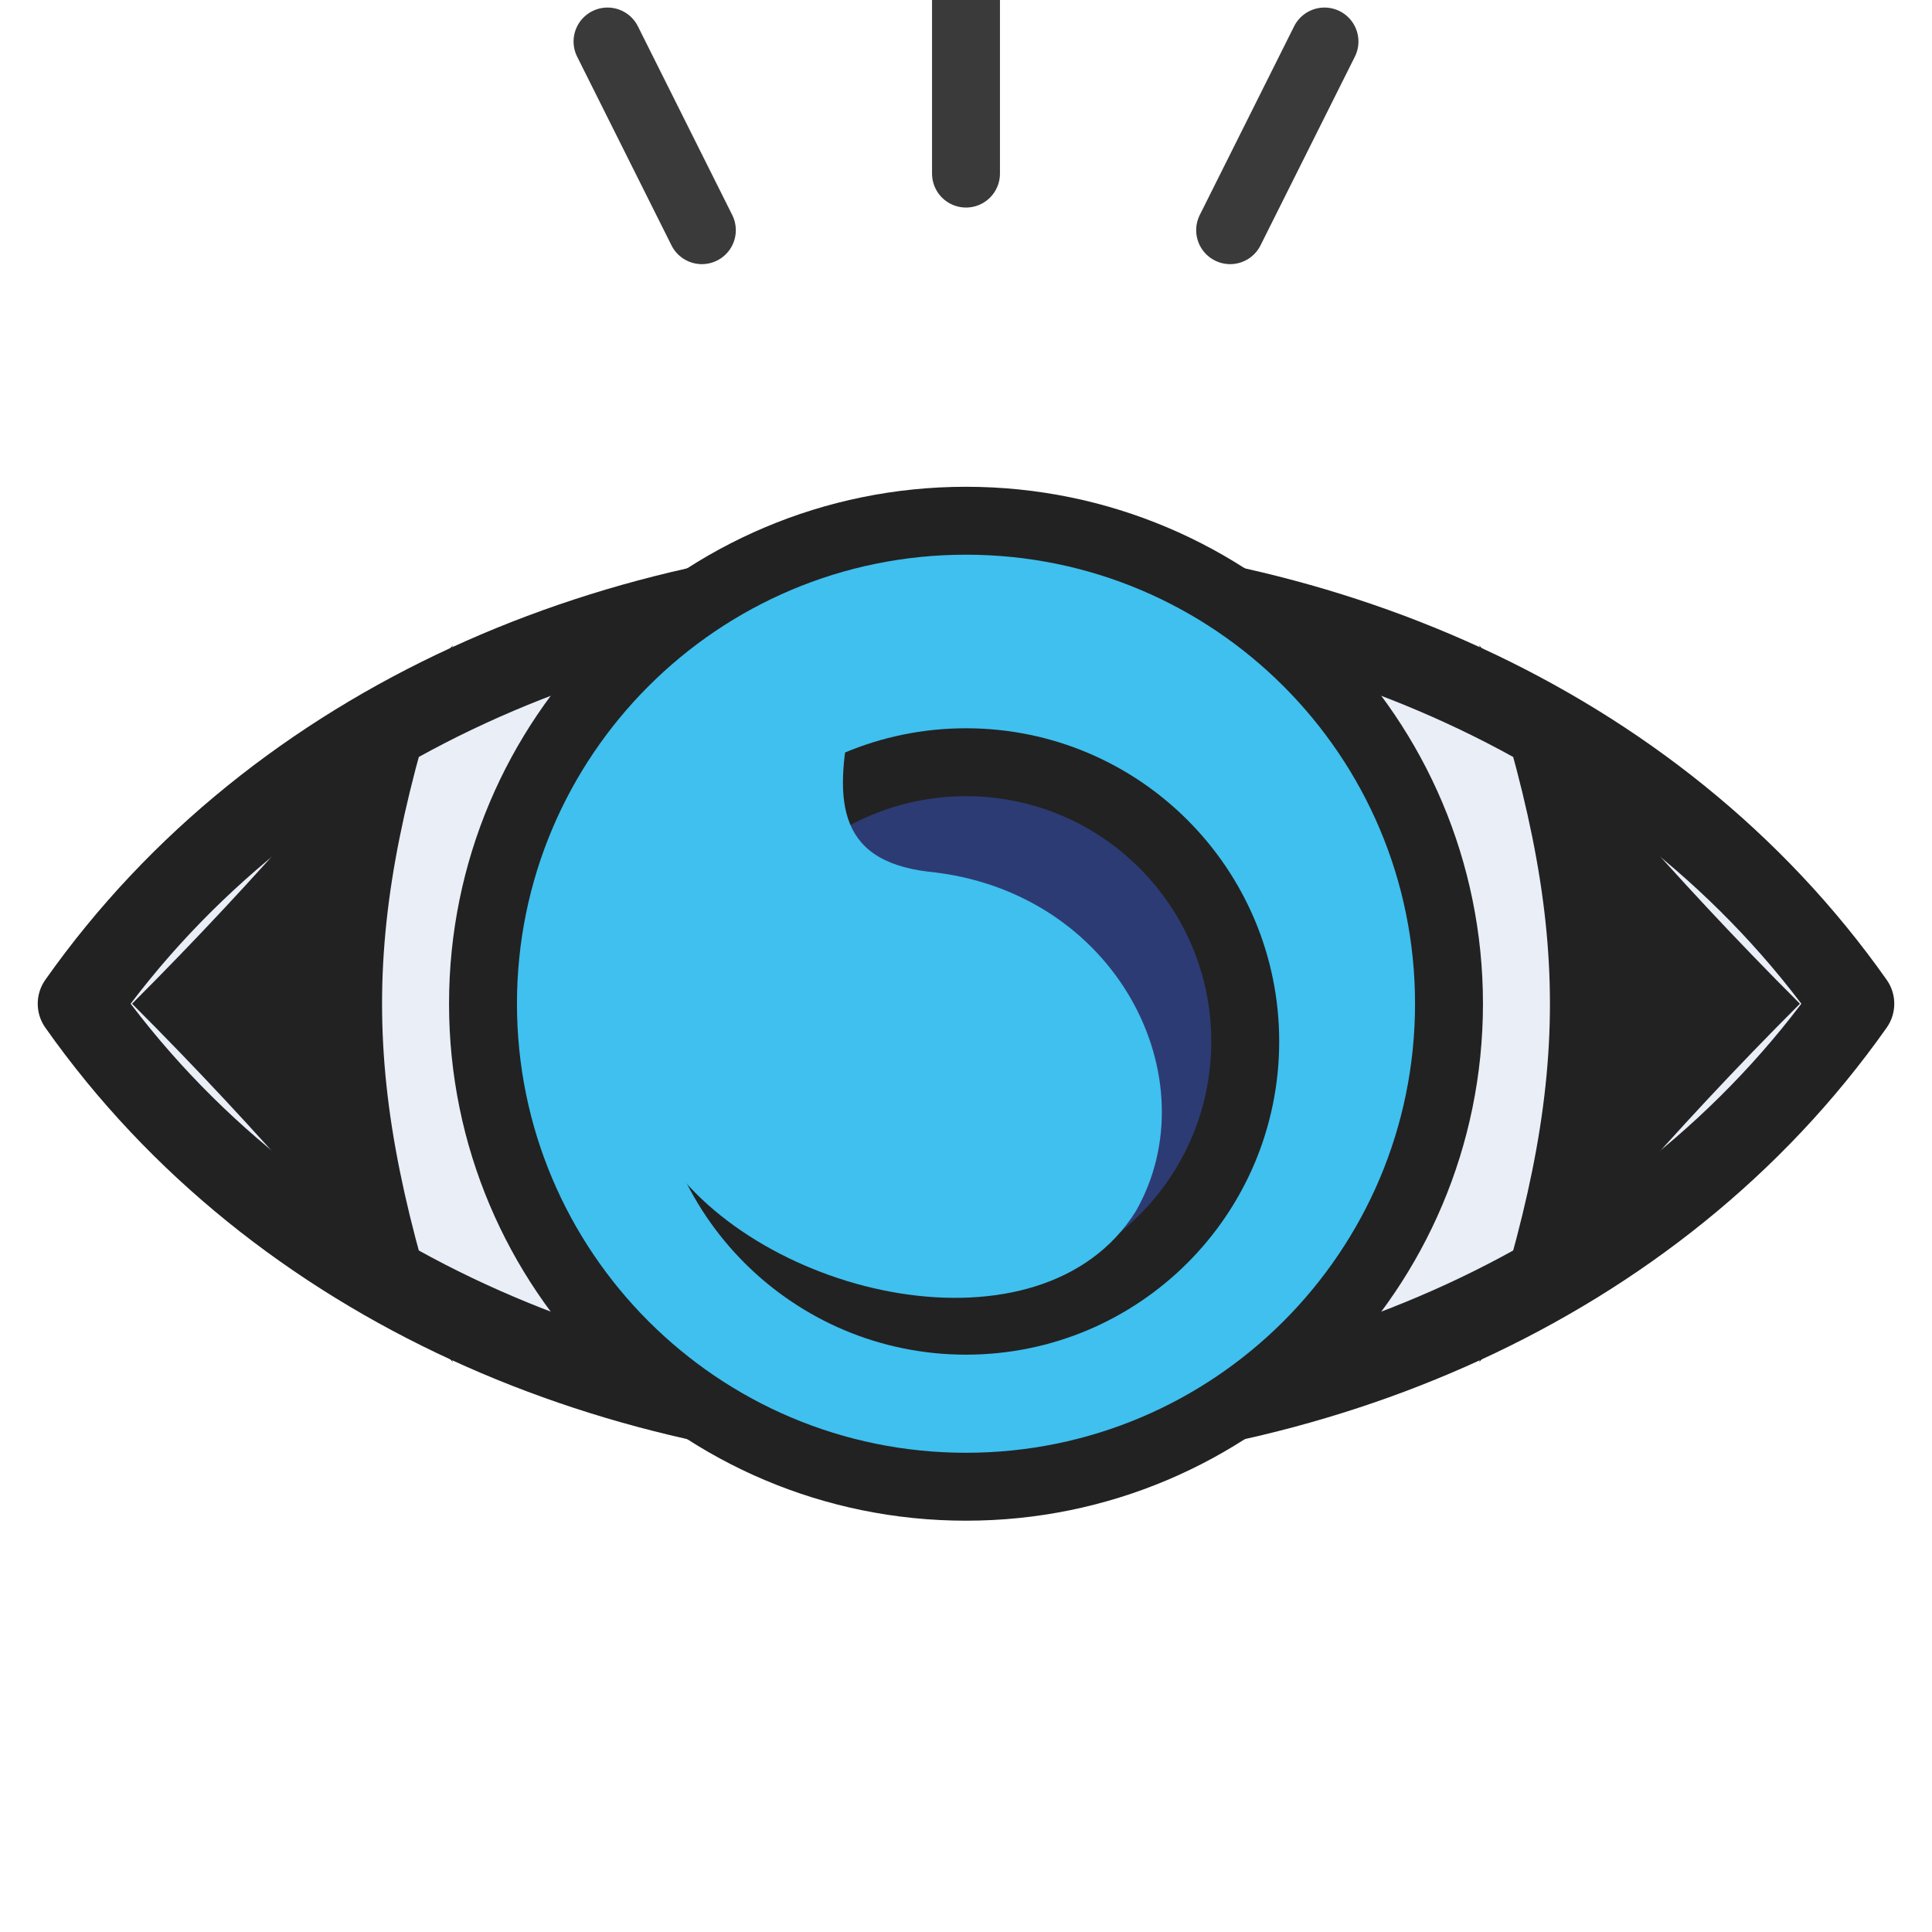
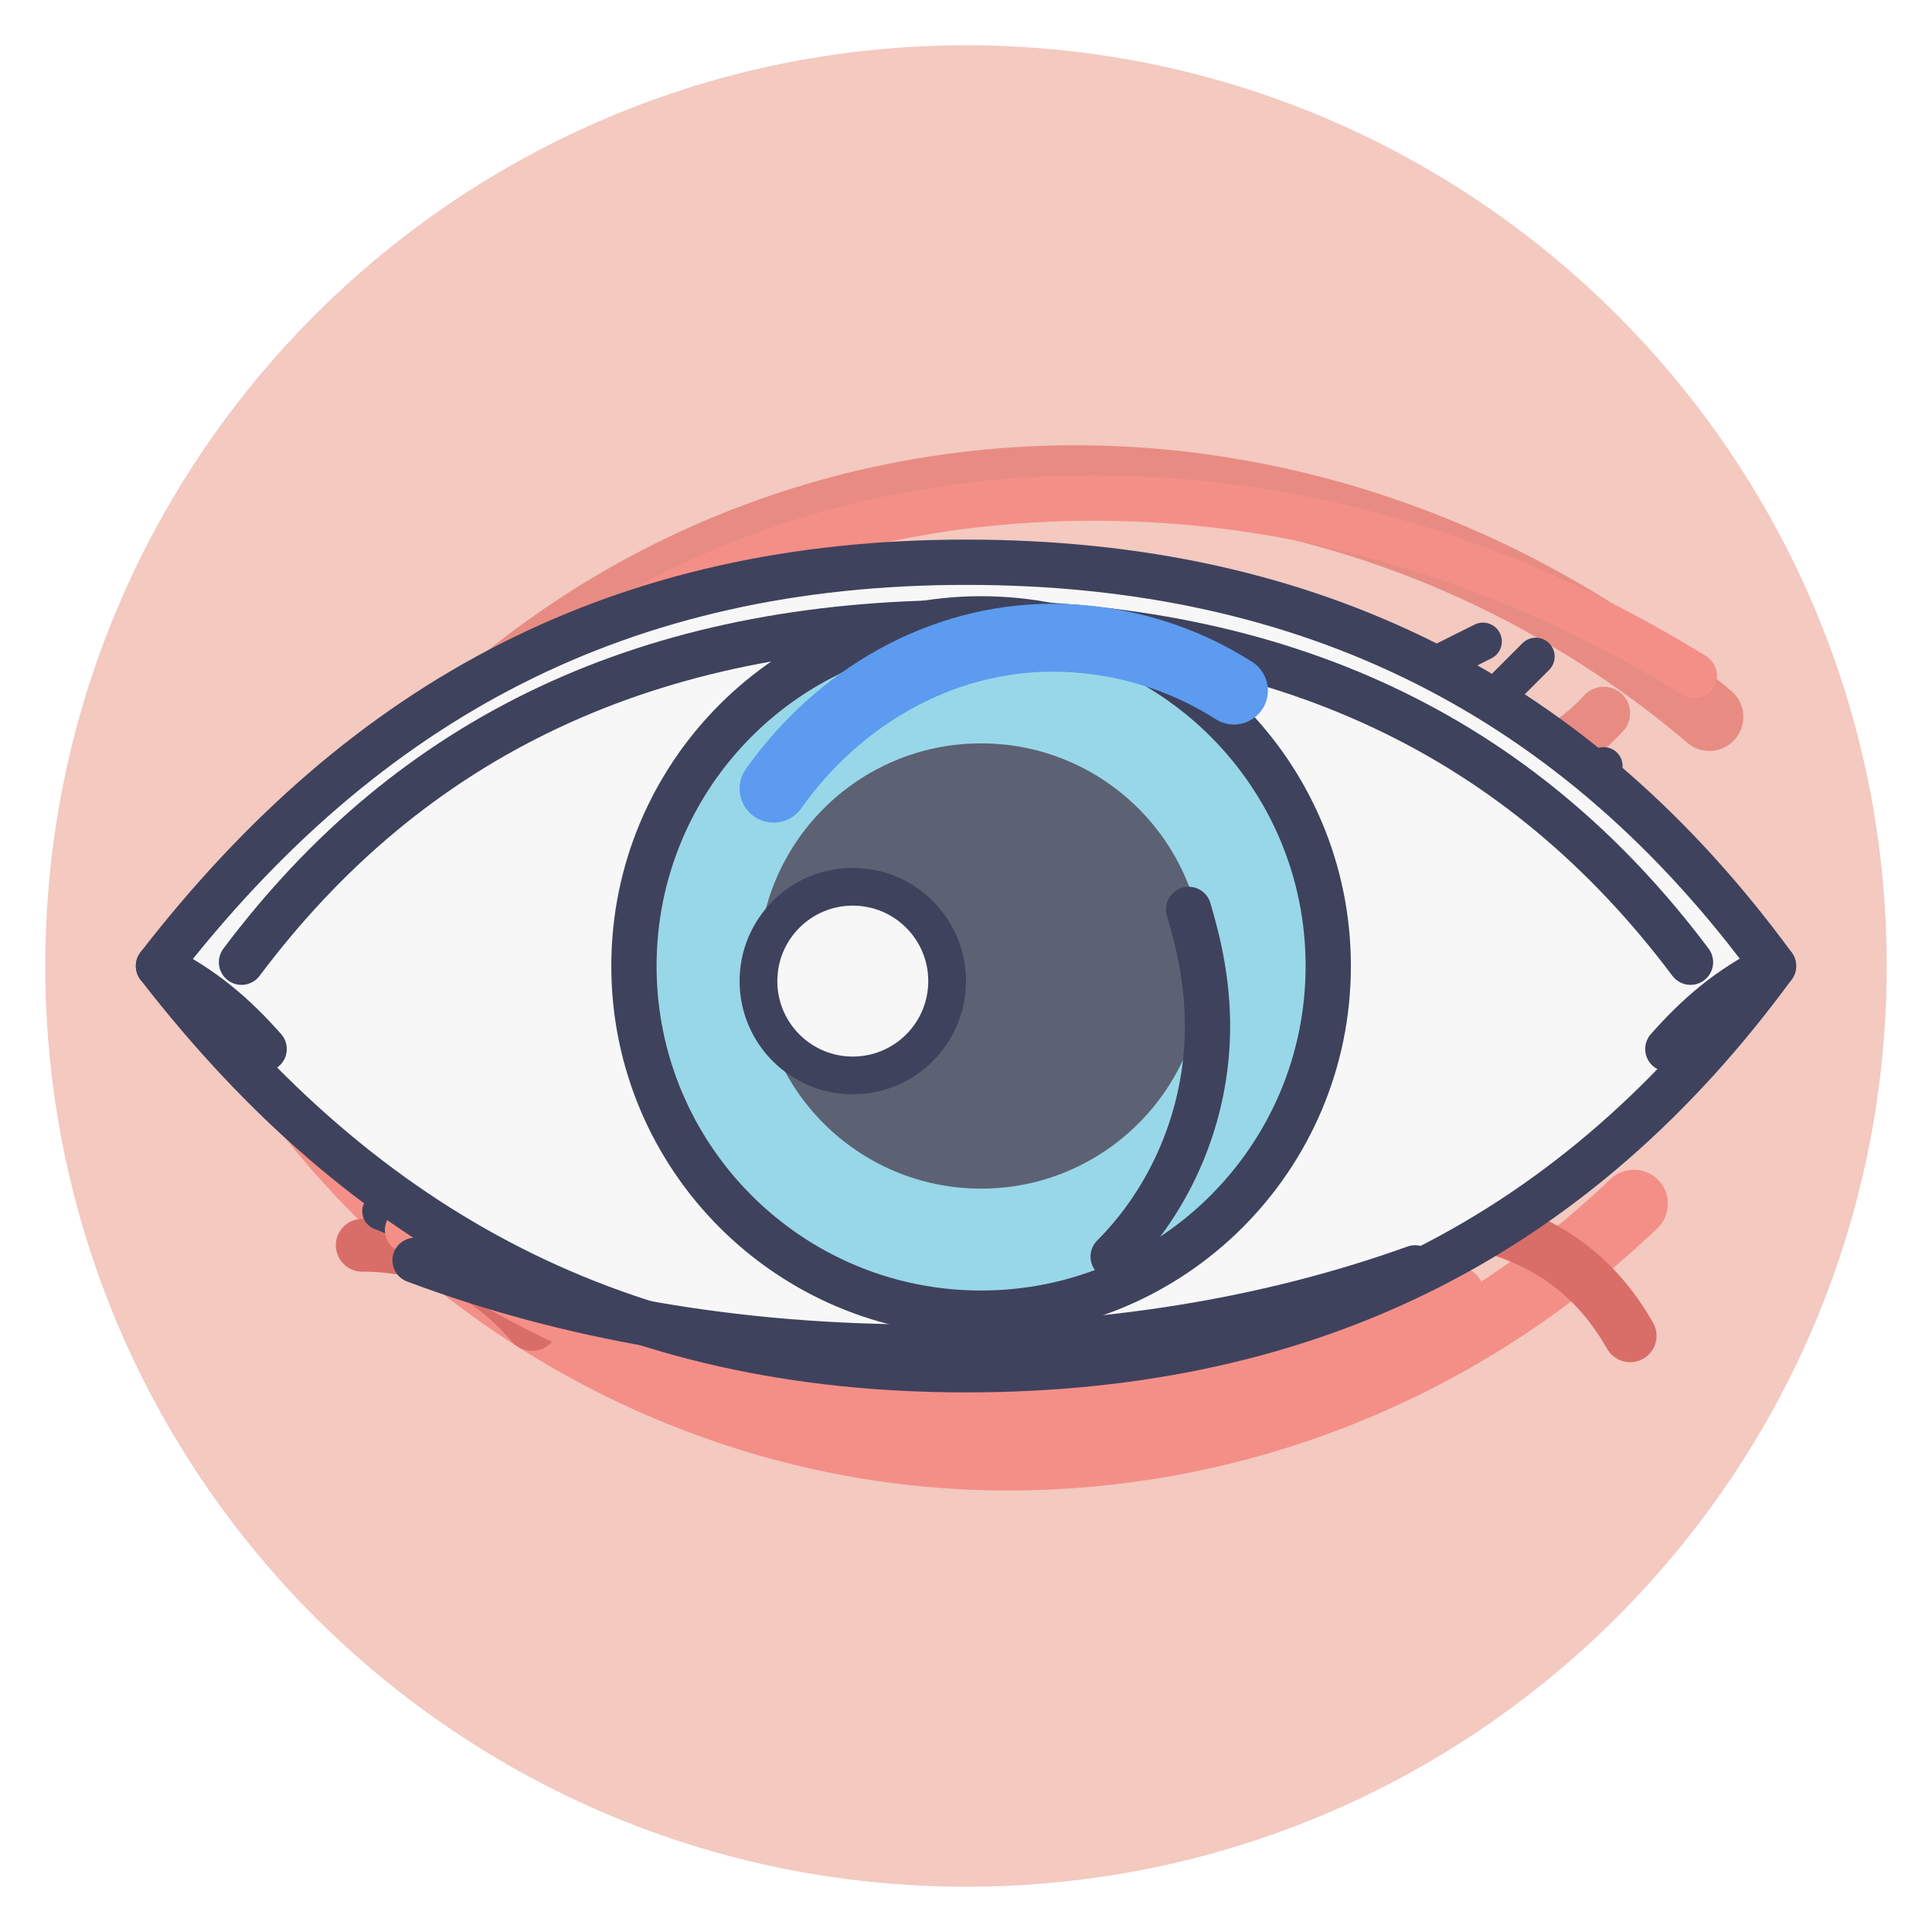
- <svg xmlns="http://www.w3.org/2000/svg" width="512" height="512" viewBox="0 0 512 512">
-   <path d="     M 21.0 266.0     C 126.75 116.0  385.25 116.0  491.0 266.0     C 385.25 416.0  126.75 416.0  21.0 266.0     Z" fill="#e9eef7" stroke="#222222" stroke-width="22" stroke-linejoin="round" />
-   <circle cx="256.0" cy="266.0" r="128" fill="#3fc0ef" stroke="#222222" stroke-width="18" />
-   <circle cx="256.0" cy="276.0" r="74" fill="#2d3b74" stroke="#222222" stroke-width="18" />
-   <path d="     M 226.0 188.0     C 171.0 196.0, 146.0 261.0, 176.0 306.0     C 201.0 344.0, 276.0 361.0, 301.0 321.0     C 321.0 286.0, 296.0 236.0, 246.0 231.0     C 221.0 228.0, 221.0 211.0, 226.0 188.0     Z" fill="#3fc0ef" />
-   <g stroke="#3a3a3a" stroke-width="18" stroke-linecap="round">
-     <line x1="186.0" y1="61.0" x2="161.0" y2="11.0" />
-     <line x1="256.0" y1="46.0" x2="256.0" y2="-14.0" />
-     <line x1="326.0" y1="61.0" x2="351.0" y2="11.0" />
+ <svg xmlns="http://www.w3.org/2000/svg" viewBox="0 0 512 512" width="512" height="512">
+   <circle cx="256" cy="256" r="244" fill="#F3C9C0" />
+   <path d="M78 290c45 60 115 96 189 96 62 0 121-24 166-67" fill="none" stroke="#F48F88" stroke-width="18" stroke-linecap="round" />
+   <path d="M88 230c43-63 116-103 197-103 61 0 121 23 168 63" fill="none" stroke="#E88C83" stroke-width="18" stroke-linecap="round" />
+   <path d="M96 330c18 0 33 7 45 21" fill="none" stroke="#D96E69" stroke-width="14" stroke-linecap="round" />
+   <path d="M398 326c15 5 26 14 34 28" fill="none" stroke="#D96E69" stroke-width="14" stroke-linecap="round" />
+   <path d="M382 204c18 2 32-3 43-15" fill="none" stroke="#E88C83" stroke-width="14" stroke-linecap="round" />
+   <g fill="none" stroke="#3F425D" stroke-width="10" stroke-linecap="round" stroke-linejoin="round">
+     <path d="M365 184l28-14" />
+     <path d="M387 194l20-20" />
+     <path d="M405 209l20-6" />
+     <path d="M381 304l23 17" />
+     <path d="M359 320l13 22" />
+     <path d="M121 286l-27 9" />
+     <path d="M101 321l30 12" />
  </g>
-   <path d="M 35 266.0 C 70 231.0 95 201.0 120 171.0 C 95 246.0 95 286.0 120 361.0 C 95 331.0 70 301.0 35 266.0 Z" fill="#222222" />
-   <path d="M 477 266.0 C 442 231.0 417 201.0 392 171.0            C 417 246.0 417 286.0 392 361.0            C 417 331.0 442 301.0 477 266.0 Z" fill="#222222" />
+   <path d="M77 247c54-76 126-115 213-115 58 0 112 18 159 47" fill="none" stroke="#F48F88" stroke-width="12" stroke-linecap="round" />
+   <path d="M108 326c43 31 93 48 150 48 46 0 91-11 129-32" fill="none" stroke="#F48F88" stroke-width="12" stroke-linecap="round" />
+   <path d="M42 256c55-71 123-107 214-107 92 0 162 36 214 107-52 71-122 107-214 107-91 0-159-36-214-107z" fill="#F7F7F7" stroke="#3F425D" stroke-width="12" stroke-linejoin="round" />
+   <path d="M64 255c45-60 108-90 192-90 84 0 147 30 192 90" fill="none" stroke="#3F425D" stroke-width="12" stroke-linecap="round" />
+   <path d="M110 334c40 15 85 23 135 23 48 0 91-7 130-21" fill="none" stroke="#3F425D" stroke-width="12" stroke-linecap="round" />
+   <circle cx="260" cy="256" r="92" fill="#98D7E8" stroke="#3F425D" stroke-width="12" />
+   <circle cx="260" cy="256" r="59" fill="#5C6273" />
+   <path d="M205 209c17-24 44-40 74-40 17 0 34 5 48 14" fill="none" stroke="#5C9BEF" stroke-width="18" stroke-linecap="round" />
+   <path d="M315 241c3 10 5 20 5 31 0 24-10 46-25 61" fill="none" stroke="#3F425D" stroke-width="12" stroke-linecap="round" />
+   <circle cx="226" cy="260" r="25" fill="#F7F7F7" stroke="#3F425D" stroke-width="10" />
+   <path d="M42 256c12 6 20 13 28 22" fill="none" stroke="#3F425D" stroke-width="12" stroke-linecap="round" />
+   <path d="M470 256c-12 6-20 13-28 22" fill="none" stroke="#3F425D" stroke-width="12" stroke-linecap="round" />
</svg>
